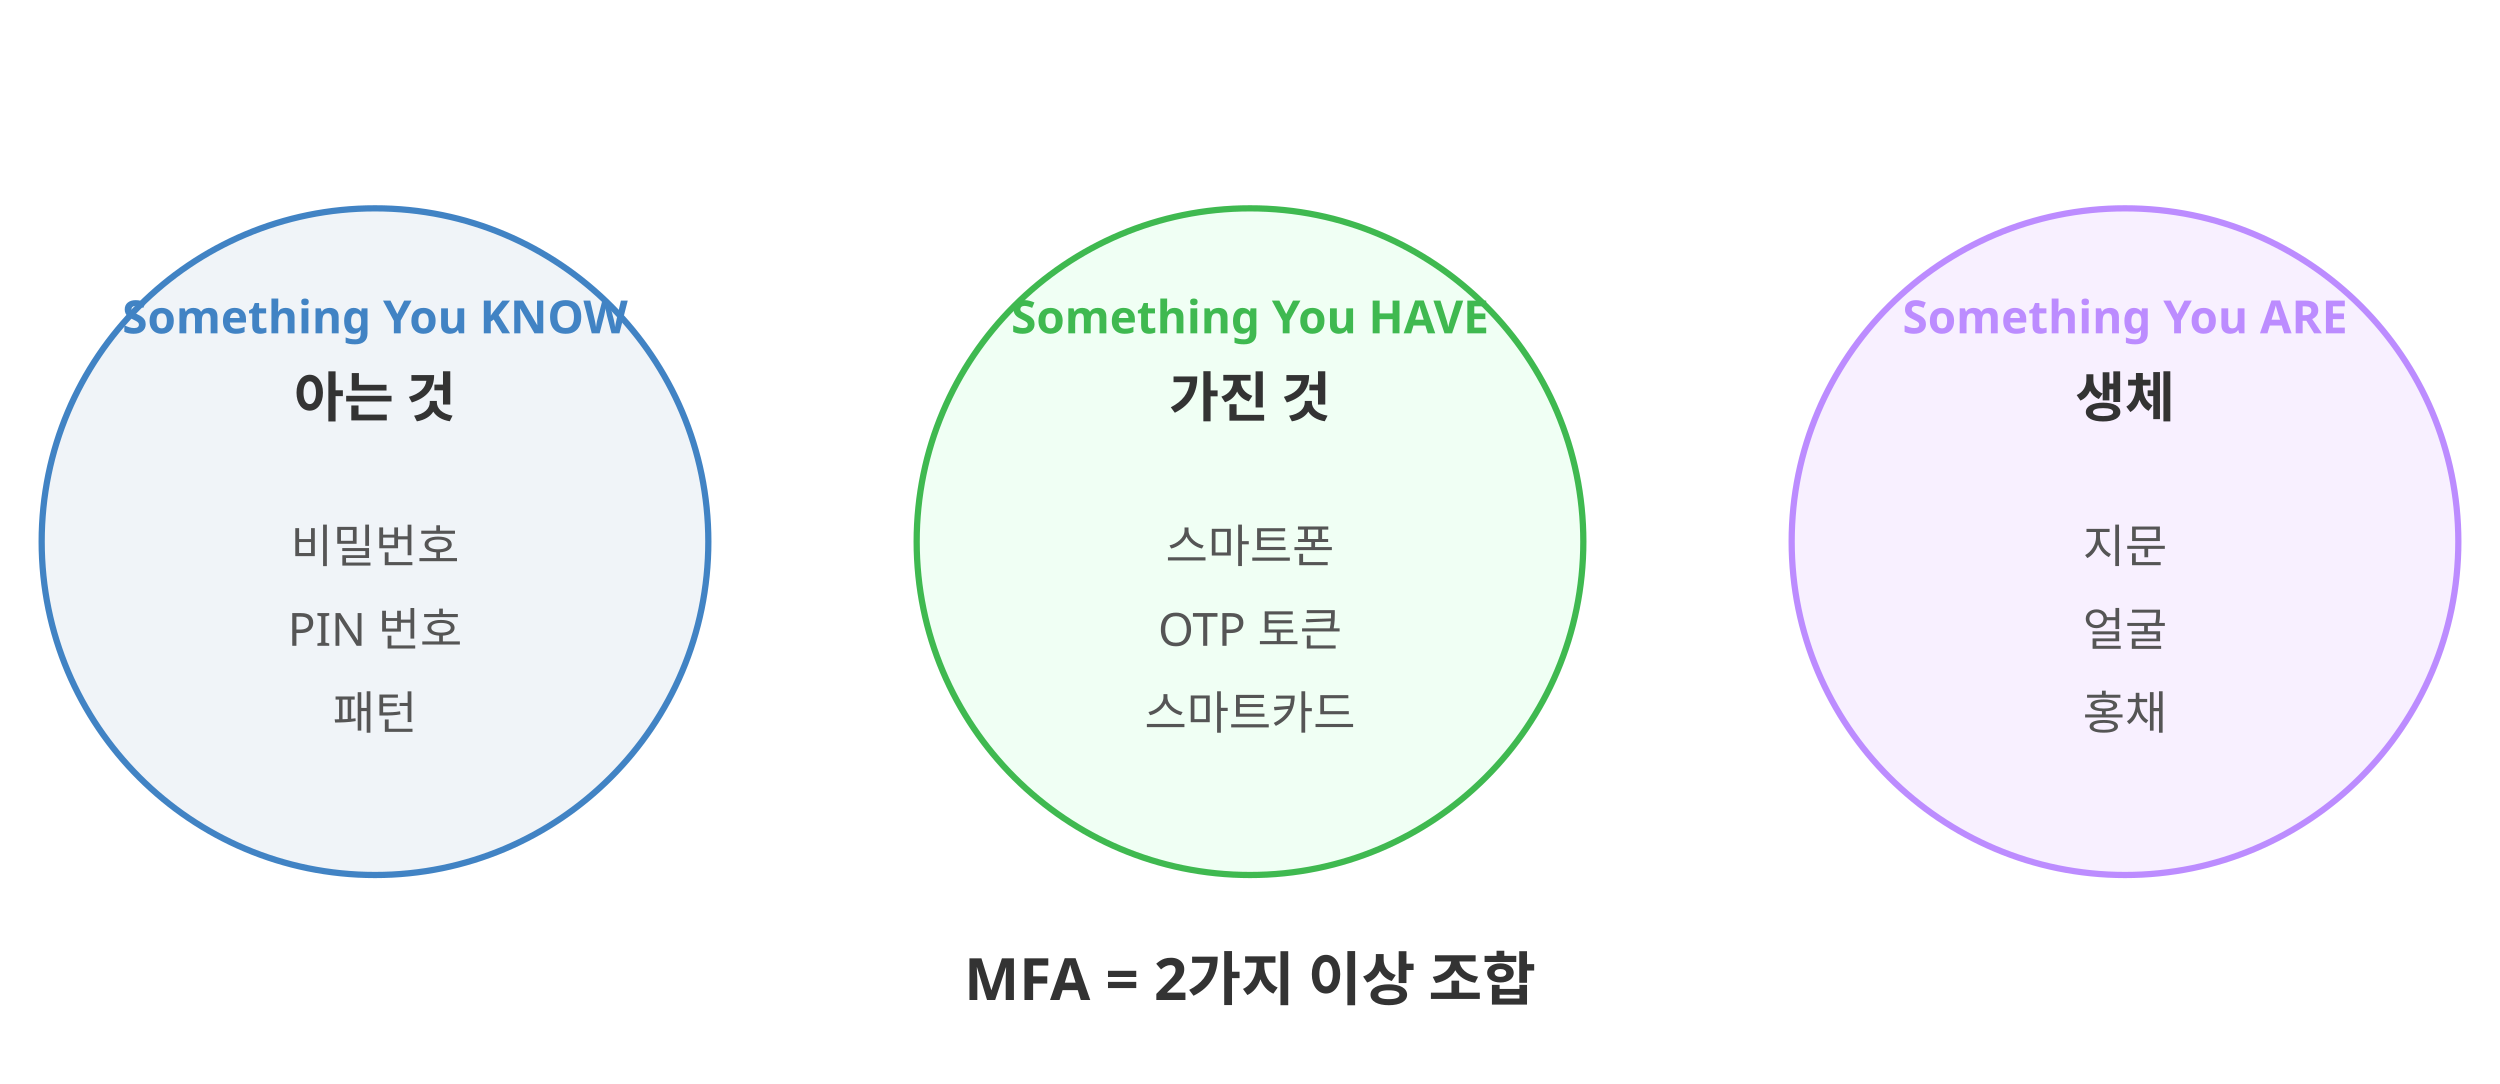
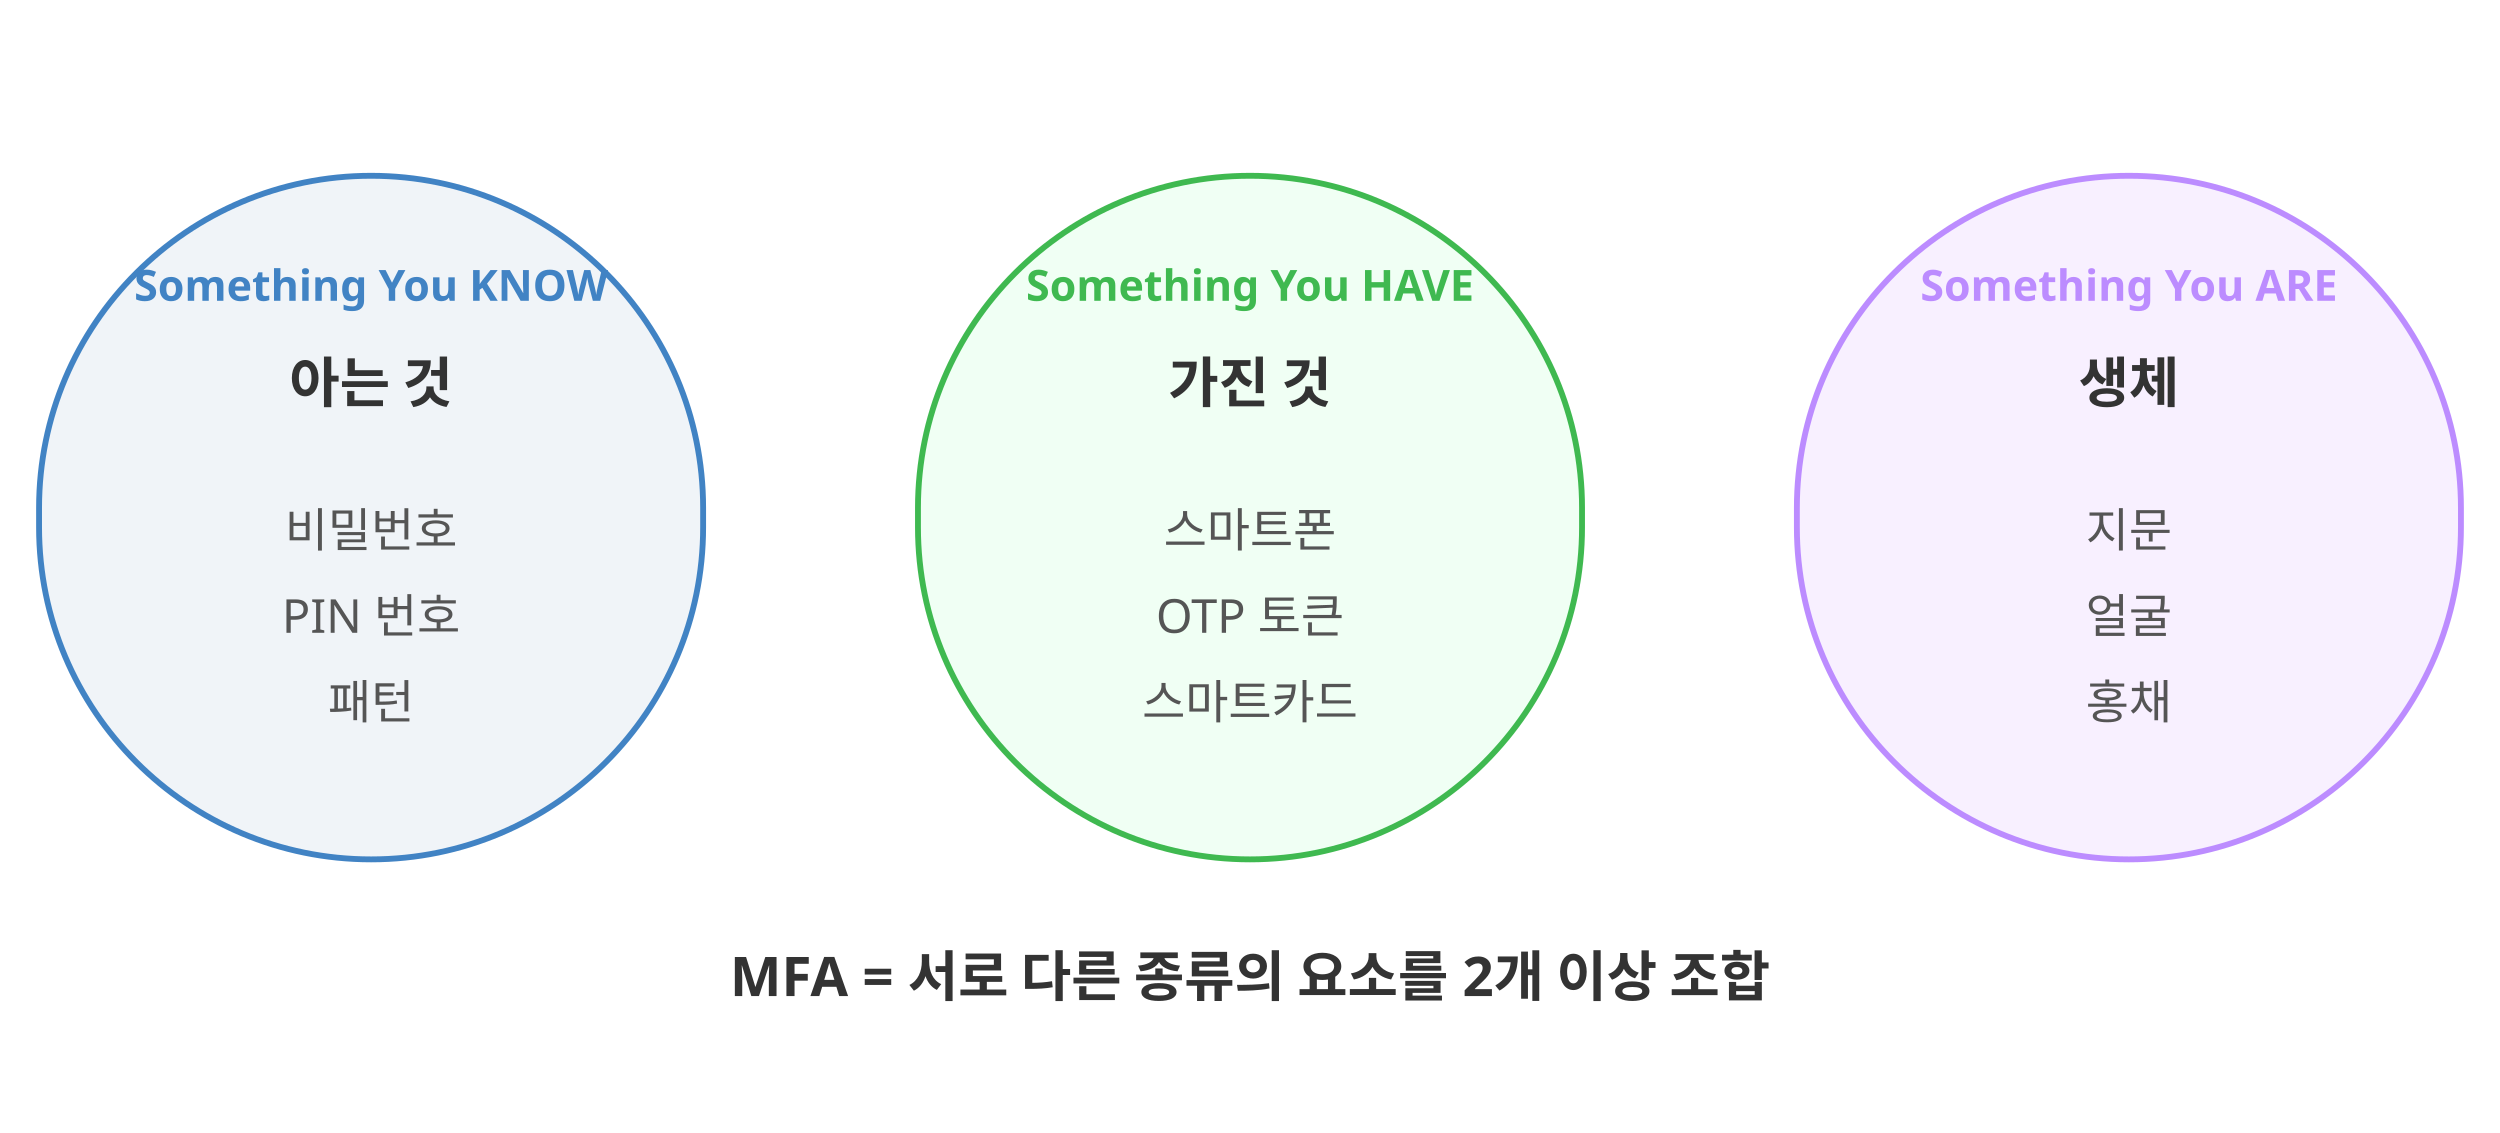
- <svg xmlns="http://www.w3.org/2000/svg" viewBox="0 0 600 260" font-family="'Segoe UI','Noto Sans KR',system-ui,sans-serif">
+ <svg xmlns="http://www.w3.org/2000/svg" viewBox="0 0 640 290" font-family="'Segoe UI','Noto Sans KR',system-ui,sans-serif">
  <defs>
    <marker id="ah" markerWidth="10" markerHeight="10" refX="8" refY="3" orient="auto" markerUnits="strokeWidth">
      <path d="M0,0 L0,6 L9,3 z" fill="#666" />
    </marker>
  </defs>
-   <rect x="10.0" y="50" width="160" height="160" rx="80" fill="#f0f4f8" stroke="#4183c4" stroke-width="1.5" />
-   <text x="90.0" y="80" font-size="11" fill="#4183c4" font-weight="bold" text-anchor="middle">Something You KNOW</text>
-   <text x="90.0" y="100" font-size="13" fill="#333" font-weight="bold" text-anchor="middle">아는 것</text>
-   <text x="90.0" y="135" font-size="11" fill="#555" font-weight="normal" text-anchor="middle">비밀번호</text>
-   <text x="90.0" y="155" font-size="11" fill="#555" font-weight="normal" text-anchor="middle">PIN 번호</text>
-   <text x="90.0" y="175" font-size="11" fill="#555" font-weight="normal" text-anchor="middle">패턴</text>
-   <rect x="220.0" y="50" width="160" height="160" rx="80" fill="#f0fff4" stroke="#3fb950" stroke-width="1.5" />
-   <text x="300.0" y="80" font-size="11" fill="#3fb950" font-weight="bold" text-anchor="middle">Something You HAVE</text>
-   <text x="300.0" y="100" font-size="13" fill="#333" font-weight="bold" text-anchor="middle">가진 것</text>
-   <text x="300.0" y="135" font-size="11" fill="#555" font-weight="normal" text-anchor="middle">스마트폰</text>
-   <text x="300.0" y="155" font-size="11" fill="#555" font-weight="normal" text-anchor="middle">OTP 토큰</text>
-   <text x="300.0" y="175" font-size="11" fill="#555" font-weight="normal" text-anchor="middle">스마트카드</text>
-   <rect x="430.0" y="50" width="160" height="160" rx="80" fill="#f8f0ff" stroke="#bc8cff" stroke-width="1.5" />
-   <text x="510.0" y="80" font-size="11" fill="#bc8cff" font-weight="bold" text-anchor="middle">Something You ARE</text>
-   <text x="510.0" y="100" font-size="13" fill="#333" font-weight="bold" text-anchor="middle">생체</text>
-   <text x="510.0" y="135" font-size="11" fill="#555" font-weight="normal" text-anchor="middle">지문</text>
-   <text x="510.0" y="155" font-size="11" fill="#555" font-weight="normal" text-anchor="middle">얼굴</text>
-   <text x="510.0" y="175" font-size="11" fill="#555" font-weight="normal" text-anchor="middle">홍채</text>
-   <text x="300.0" y="240" font-size="14" fill="#333" font-weight="bold" text-anchor="middle">MFA = 2가지 이상 조합</text>
+   <rect x="10.0" y="45" width="170" height="175" rx="85" fill="#f0f4f8" stroke="#4183c4" stroke-width="1.5" />
+   <text x="95.0" y="77" font-size="11" fill="#4183c4" font-weight="bold" text-anchor="middle">Something You KNOW</text>
+   <text x="95.0" y="103" font-size="14" fill="#333" font-weight="bold" text-anchor="middle">아는 것</text>
+   <text x="95.0" y="140" font-size="12" fill="#555" font-weight="normal" text-anchor="middle">비밀번호</text>
+   <text x="95.0" y="162" font-size="12" fill="#555" font-weight="normal" text-anchor="middle">PIN 번호</text>
+   <text x="95.0" y="184" font-size="12" fill="#555" font-weight="normal" text-anchor="middle">패턴</text>
+   <rect x="235.0" y="45" width="170" height="175" rx="85" fill="#f0fff4" stroke="#3fb950" stroke-width="1.5" />
+   <text x="320.0" y="77" font-size="11" fill="#3fb950" font-weight="bold" text-anchor="middle">Something You HAVE</text>
+   <text x="320.0" y="103" font-size="14" fill="#333" font-weight="bold" text-anchor="middle">가진 것</text>
+   <text x="320.0" y="140" font-size="12" fill="#555" font-weight="normal" text-anchor="middle">스마트폰</text>
+   <text x="320.0" y="162" font-size="12" fill="#555" font-weight="normal" text-anchor="middle">OTP 토큰</text>
+   <text x="320.0" y="184" font-size="12" fill="#555" font-weight="normal" text-anchor="middle">스마트카드</text>
+   <rect x="460.0" y="45" width="170" height="175" rx="85" fill="#f8f0ff" stroke="#bc8cff" stroke-width="1.5" />
+   <text x="545.0" y="77" font-size="11" fill="#bc8cff" font-weight="bold" text-anchor="middle">Something You ARE</text>
+   <text x="545.0" y="103" font-size="14" fill="#333" font-weight="bold" text-anchor="middle">생체</text>
+   <text x="545.0" y="140" font-size="12" fill="#555" font-weight="normal" text-anchor="middle">지문</text>
+   <text x="545.0" y="162" font-size="12" fill="#555" font-weight="normal" text-anchor="middle">얼굴</text>
+   <text x="545.0" y="184" font-size="12" fill="#555" font-weight="normal" text-anchor="middle">홍채</text>
+   <text x="320.0" y="255" font-size="14" fill="#333" font-weight="bold" text-anchor="middle">MFA = 서로 다른 종류의 요소를 2개 이상 조합</text>
</svg>
